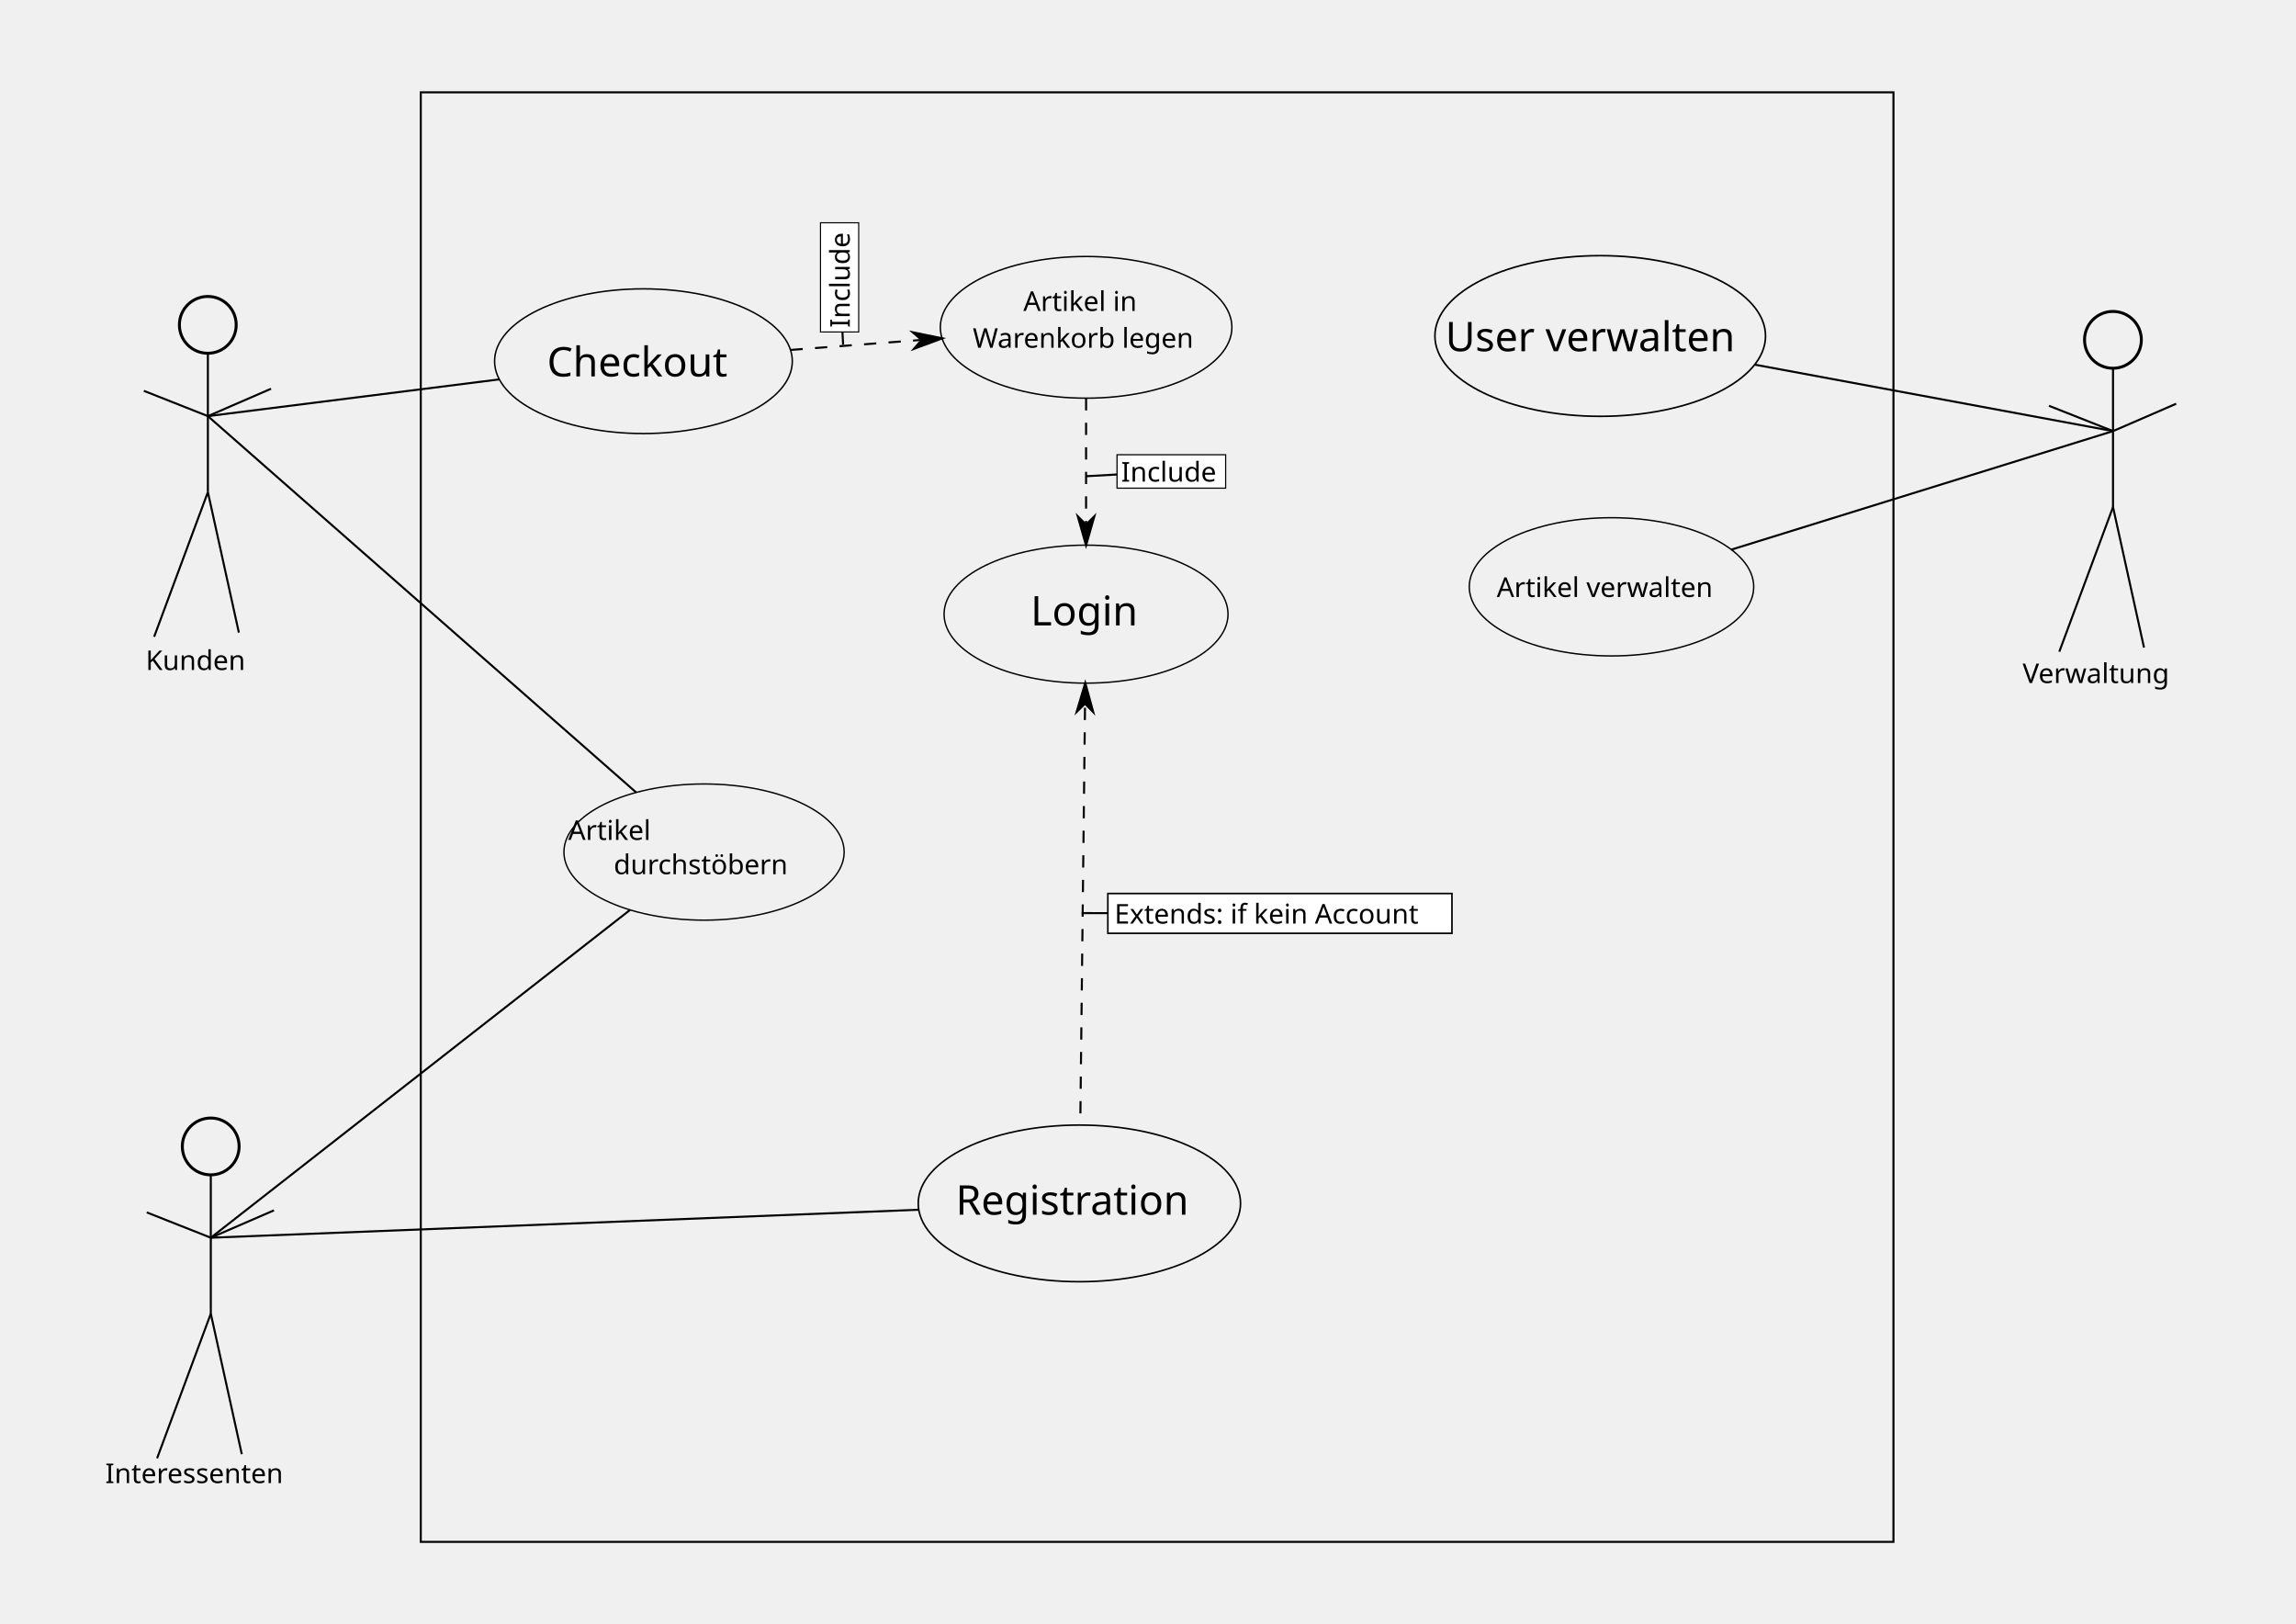
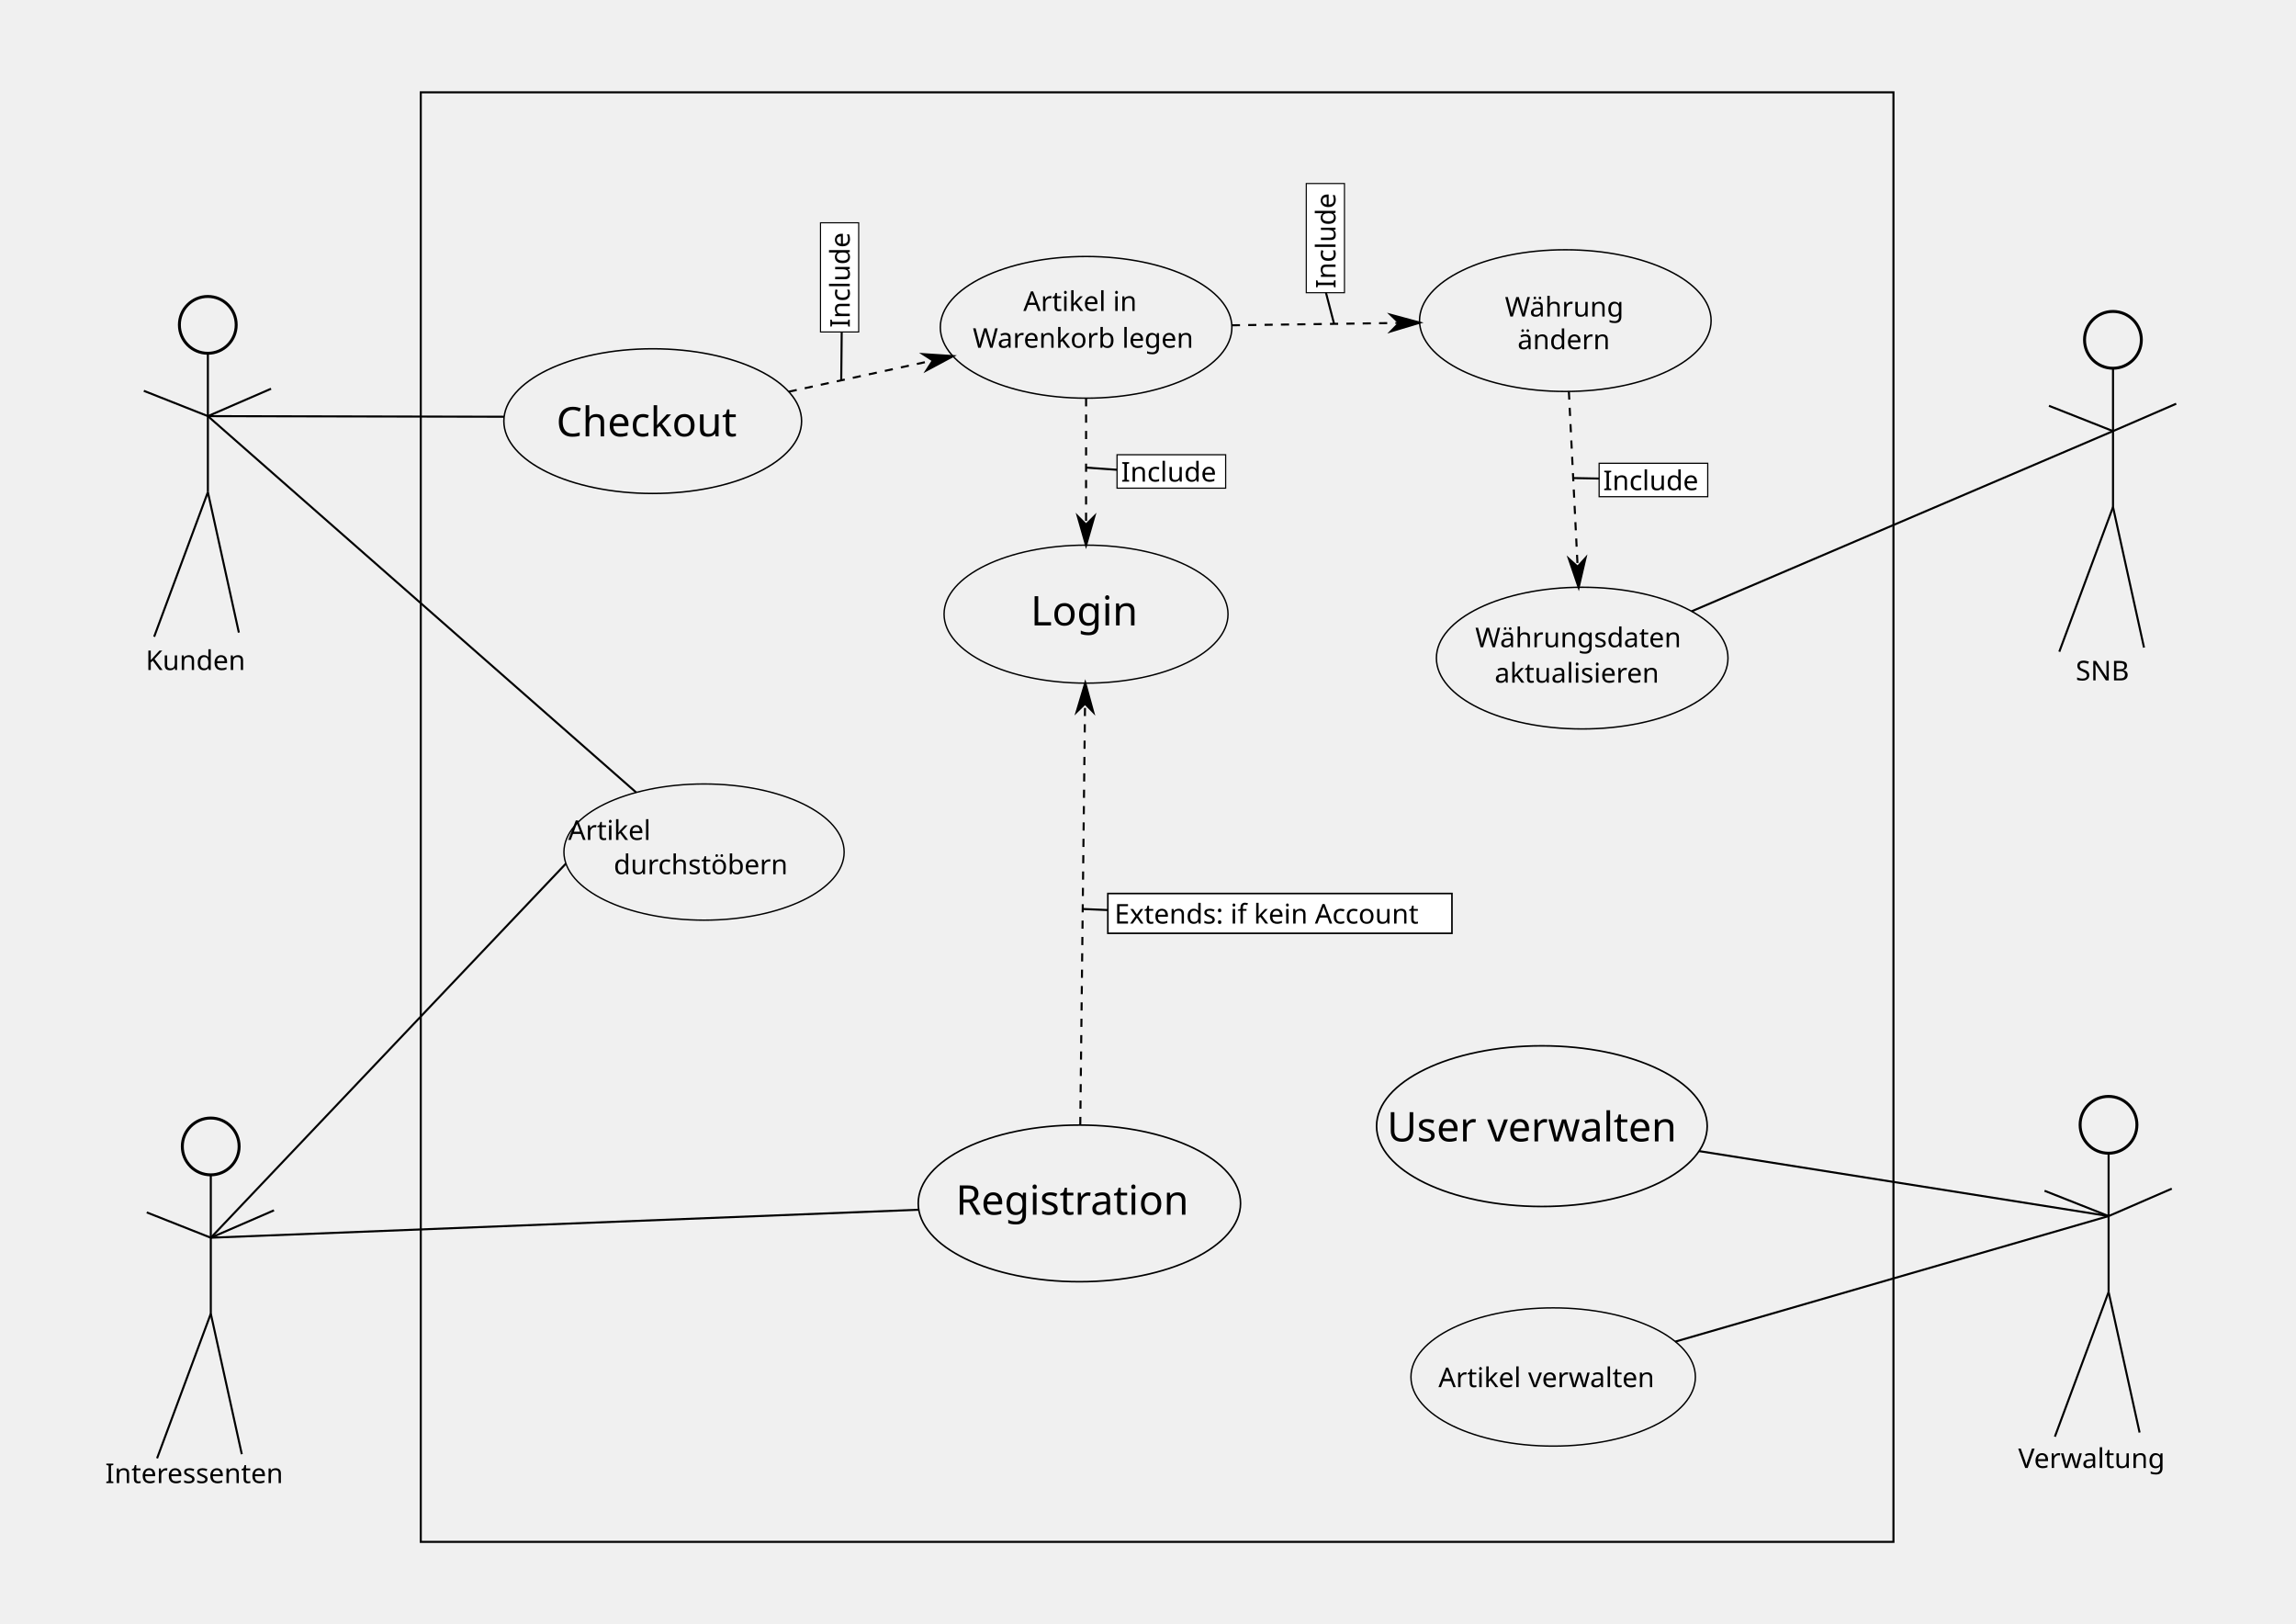
<svg xmlns="http://www.w3.org/2000/svg" width="297mm" height="210mm" viewBox="0 0 297 210" version="1.1" id="svg8">
  <defs id="defs2">
+     <marker orient="auto" refY="0.0" refX="0.0" id="marker1329" style="overflow:visible;">
+       <path id="path1327" d="M 0.0,0.0 L 5.0,-5.0 L -12.5,0.0 L 5.0,5.0 L 0.0,0.0 z " style="fill-rule:evenodd;stroke:#000000;stroke-width:1pt;stroke-opacity:1;fill:#000000;fill-opacity:1" transform="scale(0.8) rotate(180) translate(12.5,0)" />
+     </marker>
+     <marker orient="auto" refY="0.0" refX="0.0" id="marker1318" style="overflow:visible;">
+       <path id="path1316" d="M 0.0,0.0 L 5.0,-5.0 L -12.5,0.0 L 5.0,5.0 L 0.0,0.0 z " style="fill-rule:evenodd;stroke:#000000;stroke-width:1pt;stroke-opacity:1;fill:#000000;fill-opacity:1" transform="scale(0.8) rotate(180) translate(12.5,0)" />
+     </marker>
+     <marker orient="auto" refY="0.0" refX="0.0" id="marker1314" style="overflow:visible;">
+       <path id="path1312" d="M 0.0,0.0 L 5.0,-5.0 L -12.5,0.0 L 5.0,5.0 L 0.0,0.0 z " style="fill-rule:evenodd;stroke:#000000;stroke-width:1pt;stroke-opacity:1;fill:#000000;fill-opacity:1" transform="scale(0.8) rotate(180) translate(12.5,0)" />
+     </marker>
+     <marker orient="auto" refY="0.0" refX="0.0" id="marker1310" style="overflow:visible;">
+       <path id="path1308" d="M 0.0,0.0 L 5.0,-5.0 L -12.5,0.0 L 5.0,5.0 L 0.0,0.0 z " style="fill-rule:evenodd;stroke:#000000;stroke-width:1pt;stroke-opacity:1;fill:#000000;fill-opacity:1" transform="scale(0.8) rotate(180) translate(12.5,0)" />
+     </marker>
+     <marker orient="auto" refY="0.0" refX="0.0" id="Arrow1Lend" style="overflow:visible;">
+       <path id="path1047" d="M 0.0,0.0 L 5.0,-5.0 L -12.5,0.0 L 5.0,5.0 L 0.0,0.0 z " style="fill-rule:evenodd;stroke:#000000;stroke-width:1pt;stroke-opacity:1;fill:#000000;fill-opacity:1" transform="scale(0.8) rotate(180) translate(12.5,0)" />
+     </marker>
    <marker style="overflow:visible;" id="marker1429" refX="0.0" refY="0.0" orient="auto">
      <path transform="scale(0.8) rotate(180) translate(12.5,0)" style="fill-rule:evenodd;stroke:#000000;stroke-width:1pt;stroke-opacity:1;fill:#000000;fill-opacity:1" d="M 0.0,0.0 L 5.0,-5.0 L -12.5,0.0 L 5.0,5.0 L 0.0,0.0 z " id="path1427" />
    </marker>
    <marker orient="auto" refY="0.0" refX="0.0" id="Arrow1Lstart" style="overflow:visible">
      <path id="path1101" d="M 0.0,0.0 L 5.0,-5.0 L -12.5,0.0 L 5.0,5.0 L 0.0,0.0 z " style="fill-rule:evenodd;stroke:#000000;stroke-width:1pt;stroke-opacity:1;fill:#000000;fill-opacity:1" transform="scale(0.8) translate(12.5,0)" />
-     </marker>
-     <marker orient="auto" refY="0.0" refX="0.0" id="Arrow1Lend" style="overflow:visible;">
-       <path id="path1104" d="M 0.0,0.0 L 5.0,-5.0 L -12.5,0.0 L 5.0,5.0 L 0.0,0.0 z " style="fill-rule:evenodd;stroke:#000000;stroke-width:1pt;stroke-opacity:1;fill:#000000;fill-opacity:1" transform="scale(0.8) rotate(180) translate(12.5,0)" />
    </marker>
  </defs>
  <g id="layer1" transform="translate(0,-87)">
    <rect style="fill:#ff0000;fill-opacity:0;stroke:#000000;stroke-width:0.265;stroke-miterlimit:4;stroke-dasharray:none;stroke-opacity:1" id="rect817" width="190.5" height="187.476" x="54.429" y="98.94" />
  </g>
  <g id="layer2">
    <g id="g1183">
      <path id="path838-7" d="M 26.89,63.642 C 19.941,82.351 19.941,82.351 19.941,82.351 Z" style="fill:none;fill-rule:evenodd;stroke:#000000;stroke-width:0.265px;stroke-linecap:butt;stroke-linejoin:miter;stroke-opacity:1" />
      <path id="path840-5" d="M 26.89,63.642 30.899,81.817 Z" style="fill:none;fill-rule:evenodd;stroke:#000000;stroke-width:0.265px;stroke-linecap:butt;stroke-linejoin:miter;stroke-opacity:1" />
      <path id="path842-3" d="M 26.89,63.642 V 45.735 Z" style="fill:none;fill-rule:evenodd;stroke:#000000;stroke-width:0.265px;stroke-linecap:butt;stroke-linejoin:miter;stroke-opacity:1" />
      <circle r="3.674" cy="42.016" cx="26.88" id="path852-5" style="fill:#ff0000;fill-opacity:0;stroke:#000000;stroke-width:0.382;stroke-miterlimit:4;stroke-dasharray:none;stroke-opacity:1" />
      <path id="path858-6" d="M 26.89,53.82 18.605,50.546 Z" style="fill:none;fill-rule:evenodd;stroke:#000000;stroke-width:0.265px;stroke-linecap:butt;stroke-linejoin:miter;stroke-opacity:1" />
      <path id="path858-3-2" d="m 35.064,50.277 -8.174,3.544 z" style="fill:none;fill-rule:evenodd;stroke:#000000;stroke-width:0.265px;stroke-linecap:butt;stroke-linejoin:miter;stroke-opacity:1" />
    </g>
    <g transform="translate(0.3779767,106.2585)" id="g1183-8">
      <path id="path838-7-4" d="M 26.89,63.642 C 19.941,82.351 19.941,82.351 19.941,82.351 Z" style="fill:none;fill-rule:evenodd;stroke:#000000;stroke-width:0.265px;stroke-linecap:butt;stroke-linejoin:miter;stroke-opacity:1" />
      <path id="path840-5-5" d="M 26.89,63.642 30.899,81.817 Z" style="fill:none;fill-rule:evenodd;stroke:#000000;stroke-width:0.265px;stroke-linecap:butt;stroke-linejoin:miter;stroke-opacity:1" />
      <path id="path842-3-0" d="M 26.89,63.642 V 45.735 Z" style="fill:none;fill-rule:evenodd;stroke:#000000;stroke-width:0.265px;stroke-linecap:butt;stroke-linejoin:miter;stroke-opacity:1" />
      <circle r="3.674" cy="42.016" cx="26.88" id="path852-5-3" style="fill:#ff0000;fill-opacity:0;stroke:#000000;stroke-width:0.382;stroke-miterlimit:4;stroke-dasharray:none;stroke-opacity:1" />
      <path id="path858-6-6" d="M 26.89,53.82 18.605,50.546 Z" style="fill:none;fill-rule:evenodd;stroke:#000000;stroke-width:0.265px;stroke-linecap:butt;stroke-linejoin:miter;stroke-opacity:1" />
      <path id="path858-3-2-1" d="m 35.064,50.277 -8.174,3.544 z" style="fill:none;fill-rule:evenodd;stroke:#000000;stroke-width:0.265px;stroke-linecap:butt;stroke-linejoin:miter;stroke-opacity:1" />
    </g>
    <g transform="translate(246.4405,1.937125)" id="g1183-0">
      <path id="path838-7-6" d="M 26.89,63.642 C 19.941,82.351 19.941,82.351 19.941,82.351 Z" style="fill:none;fill-rule:evenodd;stroke:#000000;stroke-width:0.265px;stroke-linecap:butt;stroke-linejoin:miter;stroke-opacity:1" />
      <path id="path840-5-3" d="M 26.89,63.642 30.899,81.817 Z" style="fill:none;fill-rule:evenodd;stroke:#000000;stroke-width:0.265px;stroke-linecap:butt;stroke-linejoin:miter;stroke-opacity:1" />
      <path id="path842-3-2" d="M 26.89,63.642 V 45.735 Z" style="fill:none;fill-rule:evenodd;stroke:#000000;stroke-width:0.265px;stroke-linecap:butt;stroke-linejoin:miter;stroke-opacity:1" />
      <circle r="3.674" cy="42.016" cx="26.88" id="path852-5-0" style="fill:#ff0000;fill-opacity:0;stroke:#000000;stroke-width:0.382;stroke-miterlimit:4;stroke-dasharray:none;stroke-opacity:1" />
      <path id="path858-6-61" d="M 26.89,53.82 18.605,50.546 Z" style="fill:none;fill-rule:evenodd;stroke:#000000;stroke-width:0.265px;stroke-linecap:butt;stroke-linejoin:miter;stroke-opacity:1" />
      <path id="path858-3-2-5" d="m 35.064,50.277 -8.174,3.544 z" style="fill:none;fill-rule:evenodd;stroke:#000000;stroke-width:0.265px;stroke-linecap:butt;stroke-linejoin:miter;stroke-opacity:1" />
    </g>
    <text xml:space="preserve" style="font-style:normal;font-weight:normal;font-size:10.583px;line-height:125%;font-family:sans-serif;letter-spacing:0px;word-spacing:0px;fill:#000000;fill-opacity:1;stroke:none;stroke-width:0.265px;stroke-linecap:butt;stroke-linejoin:miter;stroke-opacity:1" x="18.849" y="86.658" id="text1271">
      <tspan id="tspan1269" x="18.849" y="86.658" style="font-size:3.528px;stroke-width:0.265px">Kunden</tspan>
    </text>
    <text xml:space="preserve" style="font-style:normal;font-weight:normal;font-size:10.583px;line-height:125%;font-family:sans-serif;letter-spacing:0px;word-spacing:0px;fill:#000000;fill-opacity:1;stroke:none;stroke-width:0.265px;stroke-linecap:butt;stroke-linejoin:miter;stroke-opacity:1" x="13.614" y="191.809" id="text59">
      <tspan id="tspan57" x="13.614" y="191.809" style="font-size:3.528px;stroke-width:0.265px">Interessenten</tspan>
    </text>
-     <text xml:space="preserve" style="font-style:normal;font-weight:normal;font-size:10.583px;line-height:125%;font-family:sans-serif;letter-spacing:0px;word-spacing:0px;fill:#000000;fill-opacity:1;stroke:none;stroke-width:0.265px;stroke-linecap:butt;stroke-linejoin:miter;stroke-opacity:1" x="261.638" y="88.34" id="text63">
-       <tspan id="tspan61" x="261.638" y="88.34" style="font-size:3.528px;stroke-width:0.265px">Verwaltung</tspan>
+     <text xml:space="preserve" style="font-style:normal;font-weight:normal;font-size:10.583px;line-height:125%;font-family:sans-serif;letter-spacing:0px;word-spacing:0px;fill:#000000;fill-opacity:1;stroke:none;stroke-width:0.265px;stroke-linecap:butt;stroke-linejoin:miter;stroke-opacity:1" x="268.497" y="87.997" id="text63">
+       <tspan id="tspan61" x="268.497" y="87.997" style="font-size:3.528px;stroke-width:0.265px">SNB</tspan>
+     </text>
+     <g transform="translate(245.8686,103.4601)" id="g1183-0-3">
+       <path id="path838-7-6-6" d="M 26.89,63.642 C 19.941,82.351 19.941,82.351 19.941,82.351 Z" style="fill:none;fill-rule:evenodd;stroke:#000000;stroke-width:0.265px;stroke-linecap:butt;stroke-linejoin:miter;stroke-opacity:1" />
+       <path id="path840-5-3-7" d="M 26.89,63.642 30.899,81.817 Z" style="fill:none;fill-rule:evenodd;stroke:#000000;stroke-width:0.265px;stroke-linecap:butt;stroke-linejoin:miter;stroke-opacity:1" />
+       <path id="path842-3-2-5" d="M 26.89,63.642 V 45.735 Z" style="fill:none;fill-rule:evenodd;stroke:#000000;stroke-width:0.265px;stroke-linecap:butt;stroke-linejoin:miter;stroke-opacity:1" />
+       <circle r="3.674" cy="42.016" cx="26.88" id="path852-5-0-3" style="fill:#ff0000;fill-opacity:0;stroke:#000000;stroke-width:0.382;stroke-miterlimit:4;stroke-dasharray:none;stroke-opacity:1" />
+       <path id="path858-6-61-5" d="M 26.89,53.82 18.605,50.546 Z" style="fill:none;fill-rule:evenodd;stroke:#000000;stroke-width:0.265px;stroke-linecap:butt;stroke-linejoin:miter;stroke-opacity:1" />
+       <path id="path858-3-2-5-6" d="m 35.064,50.277 -8.174,3.544 z" style="fill:none;fill-rule:evenodd;stroke:#000000;stroke-width:0.265px;stroke-linecap:butt;stroke-linejoin:miter;stroke-opacity:1" />
+     </g>
+     <text xml:space="preserve" style="font-style:normal;font-weight:normal;font-size:10.583px;line-height:125%;font-family:sans-serif;letter-spacing:0px;word-spacing:0px;fill:#000000;fill-opacity:1;stroke:none;stroke-width:0.265px;stroke-linecap:butt;stroke-linejoin:miter;stroke-opacity:1" x="261.067" y="189.863" id="text63-2">
+       <tspan id="tspan61-9" x="261.067" y="189.863" style="font-size:3.528px;stroke-width:0.265px">Verwaltung</tspan>
    </text>
  </g>
  <g id="layer3" style="display:inline">
    <g id="g4626">
      <ellipse ry="8.807" rx="18.124" cy="110.201" cx="91.071" id="path1053-97" style="fill:#ff0000;fill-opacity:0;stroke:#000000;stroke-width:0.179;stroke-miterlimit:4;stroke-dasharray:none;stroke-opacity:1" />
      <text id="text1238" y="108.63" x="91.222" style="font-style:normal;font-weight:normal;font-size:10.583px;line-height:125%;font-family:sans-serif;letter-spacing:0px;word-spacing:0px;fill:#000000;fill-opacity:1;stroke:none;stroke-width:0.265px;stroke-linecap:butt;stroke-linejoin:miter;stroke-opacity:1" xml:space="preserve">
        <tspan id="tspan1244" style="font-size:3.528px;line-height:1%;text-align:center;text-anchor:middle;stroke-width:0.265px" y="108.63" x="91.222">Artikel</tspan>
        <tspan id="tspan1248" style="font-size:4.939px;line-height:1%;text-align:center;text-anchor:middle;stroke-width:0.265px" y="121.86" x="91.222" />
      </text>
      <text id="text1262" y="113.063" x="79.395" style="font-style:normal;font-weight:normal;font-size:10.583px;line-height:125%;font-family:sans-serif;letter-spacing:0px;word-spacing:0px;fill:#000000;fill-opacity:1;stroke:none;stroke-width:0.265px;stroke-linecap:butt;stroke-linejoin:miter;stroke-opacity:1" xml:space="preserve">
        <tspan style="font-size:3.528px;stroke-width:0.265px" y="113.063" x="79.395" id="tspan1260">durchstöbern</tspan>
      </text>
    </g>
-     <g id="g4798">
+     <g id="g4798" transform="translate(-7.54465,102.1957)">
      <ellipse ry="8.939" rx="18.397" cy="75.896" cx="208.456" id="path1053-28" style="fill:#ff0000;fill-opacity:0;stroke:#000000;stroke-width:0.182;stroke-miterlimit:4;stroke-dasharray:none;stroke-opacity:1" />
      <text id="text92" y="77.211" x="193.615" style="font-style:normal;font-weight:normal;font-size:10.583px;line-height:1.25;font-family:sans-serif;letter-spacing:0px;word-spacing:0px;fill:#000000;fill-opacity:1;stroke:none;stroke-width:0.265" xml:space="preserve">
        <tspan style="font-size:3.528px;stroke-width:0.265" y="77.211" x="193.615" id="tspan90">Artikel verwalten</tspan>
      </text>
    </g>
-     <g id="g4806">
+     <g id="g4806" transform="translate(-7.54465,102.1957)">
      <ellipse ry="10.391" rx="21.384" cy="43.455" cx="206.997" id="path1053-36" style="fill:#ff0000;fill-opacity:0;stroke:#000000;stroke-width:0.211;stroke-miterlimit:4;stroke-dasharray:none;stroke-opacity:1" />
      <text id="text88" y="45.428" x="186.964" style="font-style:normal;font-weight:normal;font-size:10.583px;line-height:1.25;font-family:sans-serif;letter-spacing:0px;word-spacing:0px;fill:#000000;fill-opacity:1;stroke:none;stroke-width:0.265" xml:space="preserve">
        <tspan style="font-size:5.292px;stroke-width:0.265" y="45.428" x="186.964" id="tspan86">User verwalten</tspan>
      </text>
    </g>
    <g id="g4634">
      <ellipse ry="10.13" rx="20.847" cy="155.638" cx="139.624" id="path1053-9" style="fill:#ff0000;fill-opacity:0;stroke:#000000;stroke-width:0.206;stroke-miterlimit:4;stroke-dasharray:none;stroke-opacity:1" />
      <text id="text68" y="157.097" x="123.629" style="font-style:normal;font-weight:normal;font-size:10.583px;line-height:1.25;font-family:sans-serif;letter-spacing:0px;word-spacing:0px;fill:#000000;fill-opacity:1;stroke:none;stroke-width:0.265" xml:space="preserve">
        <tspan style="font-size:5.292px;stroke-width:0.265" y="157.097" x="123.629" id="tspan66">Registration</tspan>
      </text>
    </g>
    <g id="g4612">
      <ellipse ry="8.924" rx="18.366" cy="79.43" cx="140.486" id="path1053" style="fill:#ff0000;fill-opacity:0;stroke:#000000;stroke-width:0.181;stroke-miterlimit:4;stroke-dasharray:none;stroke-opacity:1" />
      <text id="text64" y="80.89" x="133.317" style="font-style:normal;font-weight:normal;font-size:10.583px;line-height:1.25;font-family:sans-serif;letter-spacing:0px;word-spacing:0px;fill:#000000;fill-opacity:1;stroke:none;stroke-width:0.265" xml:space="preserve">
        <tspan style="font-size:5.292px;stroke-width:0.265" y="80.89" x="133.317" id="tspan62">Login</tspan>
      </text>
    </g>
-     <g id="g4846">
+     <g id="g4846" transform="translate(1.200285,7.751273)">
      <ellipse ry="9.357" rx="19.257" cy="46.715" cx="83.233" id="path1053-2" style="fill:#ff0000;fill-opacity:0;stroke:#000000;stroke-width:0.19;stroke-miterlimit:4;stroke-dasharray:none;stroke-opacity:1" />
      <text id="text76" y="48.688" x="70.757" style="font-style:normal;font-weight:normal;font-size:10.583px;line-height:1.25;font-family:sans-serif;letter-spacing:0px;word-spacing:0px;display:inline;fill:#000000;fill-opacity:1;stroke:none;stroke-width:0.265" xml:space="preserve">
        <tspan style="font-size:5.292px;stroke-width:0.265" y="48.688" x="70.757" id="tspan74">Checkout</tspan>
      </text>
    </g>
    <g id="g4823">
      <g id="g4814">
        <g id="g236" transform="translate(-17.70208,-124.3995)">
          <ellipse ry="9.163" rx="18.858" cy="166.734" cx="158.196" id="path1053-5" style="fill:#ff0000;fill-opacity:0;stroke:#000000;stroke-width:0.186;stroke-miterlimit:4;stroke-dasharray:none;stroke-opacity:1" />
          <text id="text72" y="164.621" x="150.075" style="font-style:normal;font-weight:normal;font-size:10.583px;line-height:1.25;font-family:sans-serif;letter-spacing:0px;word-spacing:0px;display:inline;fill:#000000;fill-opacity:1;stroke:none;stroke-width:0.265" xml:space="preserve">
            <tspan id="tspan78" style="font-size:3.528px;stroke-width:0.265" y="164.621" x="150.075">Artikel in</tspan>
          </text>
          <text id="text84" y="169.377" x="143.532" style="font-style:normal;font-weight:normal;font-size:10.583px;line-height:1.25;font-family:sans-serif;letter-spacing:0px;word-spacing:0px;display:inline;fill:#000000;fill-opacity:1;stroke:none;stroke-width:0.265" xml:space="preserve">
            <tspan style="font-size:3.528px;stroke-width:0.265" y="169.377" x="143.532" id="tspan82">Warenkorb legen</tspan>
          </text>
        </g>
      </g>
    </g>
-     <path style="fill:none;fill-rule:evenodd;stroke:#000000;stroke-width:0.265px;stroke-linecap:butt;stroke-linejoin:miter;stroke-opacity:1" d="M 27.268,160.079 81.503,117.681" id="path266" />
-     <path style="fill:none;fill-rule:evenodd;stroke:#000000;stroke-width:0.265;stroke-linecap:butt;stroke-linejoin:miter;stroke-miterlimit:4;stroke-dasharray:1.59, 1.59;stroke-dashoffset:0;stroke-opacity:1;marker-start:url(#Arrow1Lstart)" d="m 140.385,88.354 -0.646,57.154" id="path274" />
-     <path style="fill:none;fill-rule:evenodd;stroke:#000000;stroke-width:0.265px;stroke-linecap:butt;stroke-linejoin:miter;stroke-opacity:1" d="m 27.268,160.079 91.578,-3.62" id="path276" />
-     <path style="fill:none;fill-rule:evenodd;stroke:#000000;stroke-width:0.265px;stroke-linecap:butt;stroke-linejoin:miter;stroke-opacity:1" d="M 82.299,102.495 26.89,53.82" id="path282" />
-     <path style="fill:none;fill-rule:evenodd;stroke:#000000;stroke-width:0.265px;stroke-linecap:butt;stroke-linejoin:miter;stroke-opacity:1" d="M 64.594,49.066 26.89,53.82" id="path1091" />
-     <path style="fill:none;fill-rule:evenodd;stroke:#000000;stroke-width:0.265;stroke-linecap:butt;stroke-linejoin:miter;stroke-miterlimit:4;stroke-dasharray:1.59, 1.59;stroke-dashoffset:0;stroke-opacity:1;marker-end:url(#marker1429)" d="m 102.255,45.26 19.612,-1.5" id="path1093" />
-     <path style="fill:none;fill-rule:evenodd;stroke:#000000;stroke-width:0.265;stroke-linecap:butt;stroke-linejoin:miter;stroke-miterlimit:4;stroke-dasharray:1.587, 1.587;stroke-dashoffset:0;stroke-opacity:1;marker-end:url(#Arrow1Lend)" d="m 140.492,51.498 -0.005,19.008" id="path1095" />
-     <path style="fill:none;fill-rule:evenodd;stroke:#000000;stroke-width:0.265px;stroke-linecap:butt;stroke-linejoin:miter;stroke-opacity:1" d="M 223.959,71.084 273.331,55.757" id="path1097" />
-     <path style="fill:none;fill-rule:evenodd;stroke:#000000;stroke-width:0.265px;stroke-linecap:butt;stroke-linejoin:miter;stroke-opacity:1" d="m 226.975,47.16 46.356,8.597" id="path1099" />
-     <path style="fill:none;fill-rule:evenodd;stroke:#000000;stroke-width:0.265px;stroke-linecap:butt;stroke-linejoin:miter;stroke-opacity:1" d="m 143.307,118.1 -3.388,-0.005" id="path1467" />
-     <path style="fill:none;fill-rule:evenodd;stroke:#000000;stroke-width:0.265px;stroke-linecap:butt;stroke-linejoin:miter;stroke-opacity:1" d="m 144.495,61.368 -4.019,0.225" id="path1475" />
-     <path style="fill:none;fill-rule:evenodd;stroke:#000000;stroke-width:0.265px;stroke-linecap:butt;stroke-linejoin:miter;stroke-opacity:1" d="m 108.975,42.935 0.086,1.653" id="path1479" />
    <g id="g4838">
      <rect y="115.561" x="143.307" height="5.147" width="44.511" id="rect1461" style="opacity:1;fill:#ffffff;fill-opacity:1;stroke:#000000;stroke-width:0.207;stroke-miterlimit:4;stroke-dasharray:none;stroke-dashoffset:0;stroke-opacity:1" />
      <text id="text1483" y="119.45" x="144.163" style="font-style:normal;font-weight:normal;font-size:10.583px;line-height:1.25;font-family:sans-serif;letter-spacing:0px;word-spacing:0px;fill:#000000;fill-opacity:1;stroke:none;stroke-width:0.265" xml:space="preserve">
        <tspan style="font-size:3.528px;stroke-width:0.265" y="119.45" x="144.163" id="tspan1481">Extends: if kein Account</tspan>
      </text>
    </g>
    <g id="g4833">
      <rect y="58.813" x="144.495" height="4.323" width="14.05" id="rect1463" style="opacity:1;fill:#ffffff;fill-opacity:1;stroke:#000000;stroke-width:0.153;stroke-miterlimit:4;stroke-dasharray:none;stroke-dashoffset:0;stroke-opacity:1" />
      <text id="text1487" y="62.29" x="145.016" style="font-style:normal;font-weight:normal;font-size:10.583px;line-height:1.25;font-family:sans-serif;letter-spacing:0px;word-spacing:0px;fill:#000000;fill-opacity:1;stroke:none;stroke-width:0.265" xml:space="preserve">
        <tspan style="font-size:3.528px;stroke-width:0.265" y="62.29" x="145.016" id="tspan1485">Include</tspan>
      </text>
    </g>
    <g id="g4828">
      <rect y="28.813" x="106.136" height="14.123" width="4.94" id="rect1465" style="opacity:1;fill:#ffffff;fill-opacity:1;stroke:#000000;stroke-width:0.143;stroke-miterlimit:4;stroke-dasharray:none;stroke-dashoffset:0;stroke-opacity:1" />
      <text transform="rotate(-90)" id="text1491" y="109.921" x="-42.378" style="font-style:normal;font-weight:normal;font-size:10.583px;line-height:1.25;font-family:sans-serif;letter-spacing:0px;word-spacing:0px;fill:#000000;fill-opacity:1;stroke:none;stroke-width:0.265" xml:space="preserve">
        <tspan style="font-size:3.528px;stroke-width:0.265" y="109.921" x="-42.378" id="tspan1489">Include</tspan>
      </text>
    </g>
+     <path style="fill:none;fill-rule:evenodd;stroke:#000000;stroke-width:0.265px;stroke-linecap:butt;stroke-linejoin:miter;stroke-opacity:1" d="M 65.212,53.898 26.89,53.82" id="path955" />
+     <path style="fill:none;fill-rule:evenodd;stroke:#000000;stroke-width:0.265px;stroke-linecap:butt;stroke-linejoin:miter;stroke-opacity:1" d="M 73.207,111.687 27.268,160.079" id="path959" />
+     <path style="fill:none;fill-rule:evenodd;stroke:#000000;stroke-width:0.265px;stroke-linecap:butt;stroke-linejoin:miter;stroke-opacity:1" d="m 118.846,156.459 -91.578,3.62" id="path961" />
+     <path style="fill:none;fill-rule:evenodd;stroke:#000000;stroke-width:0.265px;stroke-linecap:butt;stroke-linejoin:miter;stroke-opacity:1" d="M 82.299,102.495 26.89,53.82" id="path922" />
+     <path style="fill:none;fill-rule:evenodd;stroke:#000000;stroke-width:0.265;stroke-linecap:butt;stroke-linejoin:miter;stroke-opacity:1;stroke-miterlimit:4;stroke-dasharray:1.06,1.06;marker-end:url(#Arrow1Lend);stroke-dashoffset:0" d="M 102.024,50.66 123.268,46.062" id="path924" />
+     <path style="fill:none;fill-rule:evenodd;stroke:#000000;stroke-width:0.265;stroke-linecap:butt;stroke-linejoin:miter;stroke-opacity:1;marker-end:url(#marker1310);stroke-miterlimit:4;stroke-dasharray:1.058,1.058;stroke-dashoffset:0" d="m 140.492,51.498 -0.005,19.008" id="path926" />
+     <path style="fill:none;fill-rule:evenodd;stroke:#000000;stroke-width:0.265;stroke-linecap:butt;stroke-linejoin:miter;stroke-opacity:1;marker-end:url(#marker1329);stroke-miterlimit:4;stroke-dasharray:1.058,1.058;stroke-dashoffset:0" d="M 139.738,145.508 140.385,88.354" id="path928" />
+     <path style="fill:none;fill-rule:evenodd;stroke:#000000;stroke-width:0.265px;stroke-linecap:butt;stroke-linejoin:miter;stroke-opacity:1" d="m 272.759,157.28 -52.979,-8.405" id="path930" />
+     <path style="fill:none;fill-rule:evenodd;stroke:#000000;stroke-width:0.265px;stroke-linecap:butt;stroke-linejoin:miter;stroke-opacity:1" d="m 216.713,173.515 56.045,-16.234" id="path932" />
+     <g id="g1376">
+       <ellipse ry="9.163" rx="18.858" cy="41.467" cx="202.483" id="path1053-5-5" style="fill:#ff0000;fill-opacity:0;stroke:#000000;stroke-width:0.186;stroke-miterlimit:4;stroke-dasharray:none;stroke-opacity:1" />
+       <text id="text72-3" y="40.941" x="194.667" style="font-style:normal;font-weight:normal;font-size:10.583px;line-height:1.25;font-family:sans-serif;letter-spacing:0px;word-spacing:0px;display:inline;fill:#000000;fill-opacity:1;stroke:none;stroke-width:0.265" xml:space="preserve">
+         <tspan id="tspan78-5" style="font-size:3.528px;stroke-width:0.265" y="40.941" x="194.667">Währung</tspan>
+       </text>
+       <text id="text84-6" y="45.167" x="196.306" style="font-style:normal;font-weight:normal;font-size:10.583px;line-height:1.25;font-family:sans-serif;letter-spacing:0px;word-spacing:0px;display:inline;fill:#000000;fill-opacity:1;stroke:none;stroke-width:0.265" xml:space="preserve">
+         <tspan style="font-size:3.528px;stroke-width:0.265" y="45.167" x="196.306" id="tspan82-2">ändern</tspan>
+       </text>
+     </g>
+     <g id="g1401">
+       <ellipse ry="9.163" rx="18.858" cy="85.115" cx="204.665" id="path1053-5-7" style="fill:#ff0000;fill-opacity:0;stroke:#000000;stroke-width:0.186;stroke-miterlimit:4;stroke-dasharray:none;stroke-opacity:1" />
+       <text id="text72-0" y="83.703" x="190.823" style="font-style:normal;font-weight:normal;font-size:10.583px;line-height:1.25;font-family:sans-serif;letter-spacing:0px;word-spacing:0px;display:inline;fill:#000000;fill-opacity:1;stroke:none;stroke-width:0.265" xml:space="preserve">
+         <tspan id="tspan78-9" style="font-size:3.528px;stroke-width:0.265" y="83.703" x="190.823">Währungsdaten</tspan>
+       </text>
+       <text id="text84-3" y="88.287" x="193.345" style="font-style:normal;font-weight:normal;font-size:10.583px;line-height:1.25;font-family:sans-serif;letter-spacing:0px;word-spacing:0px;display:inline;fill:#000000;fill-opacity:1;stroke:none;stroke-width:0.265" xml:space="preserve">
+         <tspan style="font-size:3.528px;stroke-width:0.265" y="88.287" x="193.345" id="tspan82-6">aktualisieren</tspan>
+       </text>
+     </g>
+     <path style="fill:none;fill-rule:evenodd;stroke:#000000;stroke-width:0.265;stroke-linecap:butt;stroke-linejoin:miter;stroke-opacity:1;marker-end:url(#marker1314);stroke-miterlimit:4;stroke-dasharray:1.058,1.058;stroke-dashoffset:0" d="m 159.344,42.071 24.289,-0.34" id="path990" />
+     <path style="fill:none;fill-rule:evenodd;stroke:#000000;stroke-width:0.265;stroke-linecap:butt;stroke-linejoin:miter;stroke-opacity:1;marker-end:url(#marker1318);stroke-miterlimit:4;stroke-dasharray:1.058,1.058;stroke-dashoffset:0" d="m 202.941,50.627 1.266,25.328" id="path992" />
+     <path style="fill:none;fill-rule:evenodd;stroke:#000000;stroke-width:0.265px;stroke-linecap:butt;stroke-linejoin:miter;stroke-opacity:1" d="M 218.822,79.062 273.331,55.757" id="path994" />
+     <g transform="translate(62.35988,1.103681)" style="display:inline" id="g4833-0">
+       <rect y="58.813" x="144.495" height="4.323" width="14.05" id="rect1463-6" style="opacity:1;fill:#ffffff;fill-opacity:1;stroke:#000000;stroke-width:0.153;stroke-miterlimit:4;stroke-dasharray:none;stroke-dashoffset:0;stroke-opacity:1" />
+       <text id="text1487-2" y="62.29" x="145.016" style="font-style:normal;font-weight:normal;font-size:10.583px;line-height:1.25;font-family:sans-serif;letter-spacing:0px;word-spacing:0px;fill:#000000;fill-opacity:1;stroke:none;stroke-width:0.265" xml:space="preserve">
+         <tspan style="font-size:3.528px;stroke-width:0.265" y="62.29" x="145.016" id="tspan1485-6">Include</tspan>
+       </text>
+     </g>
+     <g transform="translate(62.83709,-5.077237)" style="display:inline" id="g4828-1">
+       <rect y="28.813" x="106.136" height="14.123" width="4.94" id="rect1465-8" style="opacity:1;fill:#ffffff;fill-opacity:1;stroke:#000000;stroke-width:0.143;stroke-miterlimit:4;stroke-dasharray:none;stroke-dashoffset:0;stroke-opacity:1" />
+       <text transform="rotate(-90)" id="text1491-7" y="109.921" x="-42.378" style="font-style:normal;font-weight:normal;font-size:10.583px;line-height:1.25;font-family:sans-serif;letter-spacing:0px;word-spacing:0px;fill:#000000;fill-opacity:1;stroke:none;stroke-width:0.265" xml:space="preserve">
+         <tspan style="font-size:3.528px;stroke-width:0.265" y="109.921" x="-42.378" id="tspan1489-9">Include</tspan>
+       </text>
+     </g>
+     <path style="fill:none;stroke:#000000;stroke-width:0.265px;stroke-linecap:butt;stroke-linejoin:miter;stroke-opacity:1" d="m 108.88,42.891 -0.061,6.275 z" id="path1331" />
+     <path style="fill:none;stroke:#000000;stroke-width:0.265px;stroke-linecap:butt;stroke-linejoin:miter;stroke-opacity:1" d="m 171.512,37.823 1.05,4.03 z" id="path1333" />
+     <path style="fill:none;stroke:#000000;stroke-width:0.265px;stroke-linecap:butt;stroke-linejoin:miter;stroke-opacity:1" d="m 140.519,60.479 3.965,0.279 z" id="path1335" />
+     <path style="fill:none;stroke:#000000;stroke-width:0.265px;stroke-linecap:butt;stroke-linejoin:miter;stroke-opacity:1" d="m 206.856,61.893 -3.365,-0.064 z" id="path1337" />
+     <path style="fill:none;stroke:#000000;stroke-width:0.265px;stroke-linecap:butt;stroke-linejoin:miter;stroke-opacity:1" d="m 140.071,117.564 3.228,0.136 z" id="path1339" />
  </g>
</svg>
